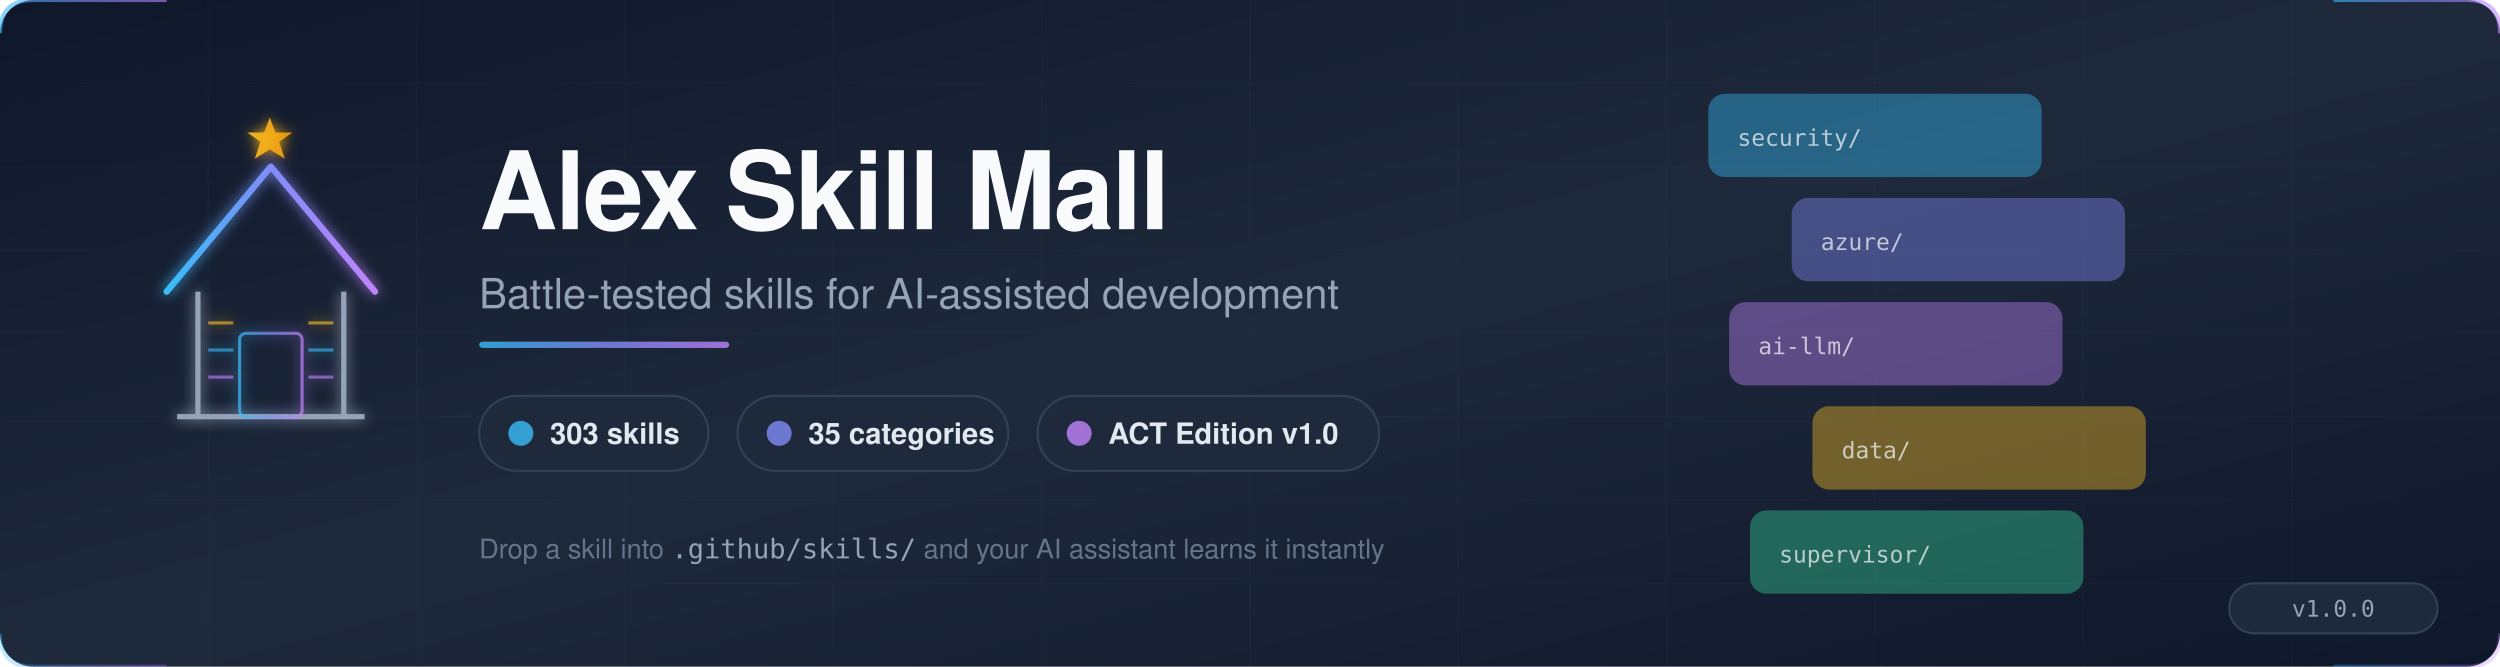
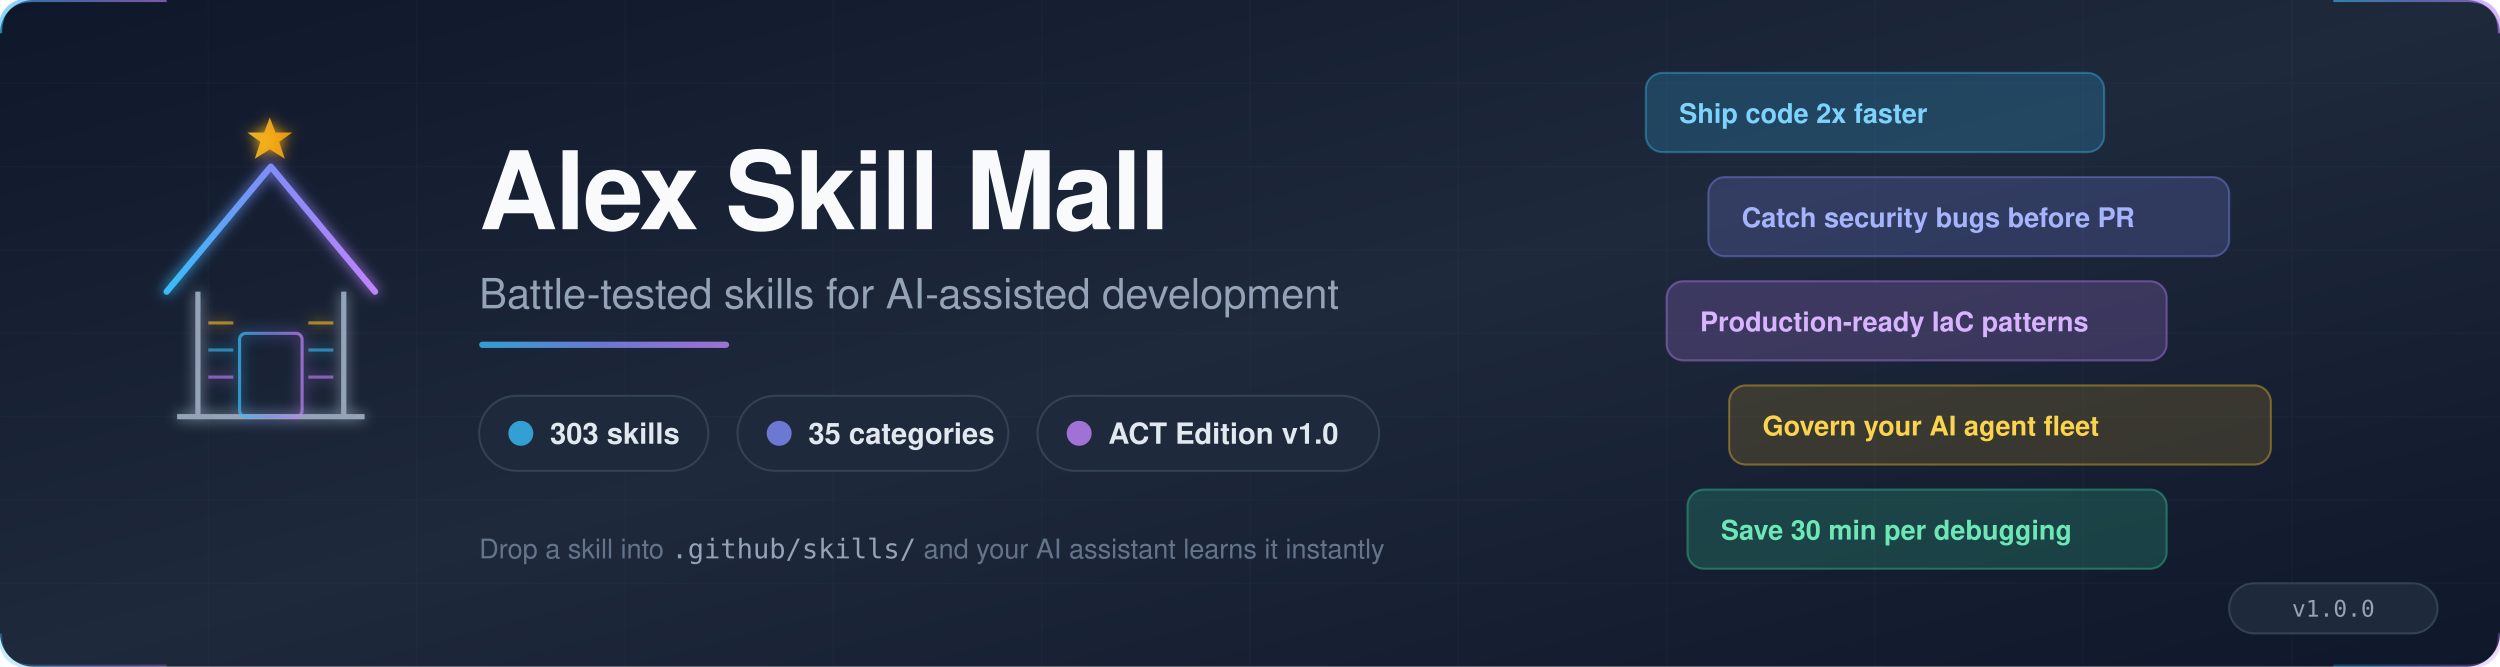
<svg xmlns="http://www.w3.org/2000/svg" viewBox="0 0 1200 320" width="1200" height="320">
  <defs>
    <linearGradient id="bg" x1="0%" y1="0%" x2="100%" y2="100%">
      <stop offset="0%" style="stop-color:#0f172a" />
      <stop offset="50%" style="stop-color:#1e293b" />
      <stop offset="100%" style="stop-color:#0f172a" />
    </linearGradient>
    <linearGradient id="accent" x1="0%" y1="0%" x2="100%" y2="0%">
      <stop offset="0%" style="stop-color:#38bdf8" />
      <stop offset="50%" style="stop-color:#818cf8" />
      <stop offset="100%" style="stop-color:#c084fc" />
    </linearGradient>
    <linearGradient id="goldAccent" x1="0%" y1="0%" x2="100%" y2="0%">
      <stop offset="0%" style="stop-color:#fbbf24" />
      <stop offset="100%" style="stop-color:#f59e0b" />
    </linearGradient>
    <filter id="glow">
      <feGaussianBlur stdDeviation="3" result="blur" />
      <feMerge>
        <feMergeNode in="blur" />
        <feMergeNode in="SourceGraphic" />
      </feMerge>
    </filter>
    <filter id="softGlow">
      <feGaussianBlur stdDeviation="8" result="blur" />
      <feMerge>
        <feMergeNode in="blur" />
        <feMergeNode in="SourceGraphic" />
      </feMerge>
    </filter>
  </defs>
  <rect width="1200" height="320" rx="16" fill="url(#bg)" />
  <g opacity="0.04" stroke="#818cf8" stroke-width="0.5">
    <line x1="0" y1="40" x2="1200" y2="40" />
    <line x1="0" y1="80" x2="1200" y2="80" />
    <line x1="0" y1="120" x2="1200" y2="120" />
    <line x1="0" y1="160" x2="1200" y2="160" />
    <line x1="0" y1="200" x2="1200" y2="200" />
    <line x1="0" y1="240" x2="1200" y2="240" />
    <line x1="0" y1="280" x2="1200" y2="280" />
    <line x1="100" y1="0" x2="100" y2="320" />
    <line x1="200" y1="0" x2="200" y2="320" />
    <line x1="300" y1="0" x2="300" y2="320" />
    <line x1="400" y1="0" x2="400" y2="320" />
    <line x1="500" y1="0" x2="500" y2="320" />
    <line x1="600" y1="0" x2="600" y2="320" />
    <line x1="700" y1="0" x2="700" y2="320" />
    <line x1="800" y1="0" x2="800" y2="320" />
    <line x1="900" y1="0" x2="900" y2="320" />
    <line x1="1000" y1="0" x2="1000" y2="320" />
    <line x1="1100" y1="0" x2="1100" y2="320" />
  </g>
  <path d="M0,16 Q0,0 16,0 L80,0" fill="none" stroke="url(#accent)" stroke-width="2" opacity="0.6" />
  <path d="M0,16 L0,80" fill="none" stroke="url(#accent)" stroke-width="2" opacity="0.6" />
  <path d="M1120,0 L1184,0 Q1200,0 1200,16" fill="none" stroke="url(#accent)" stroke-width="2" opacity="0.6" />
  <path d="M1200,16 L1200,80" fill="none" stroke="url(#accent)" stroke-width="2" opacity="0.6" />
  <path d="M0,304 Q0,320 16,320 L80,320" fill="none" stroke="url(#accent)" stroke-width="2" opacity="0.3" />
  <path d="M0,240 L0,304" fill="none" stroke="url(#accent)" stroke-width="2" opacity="0.3" />
  <path d="M1120,320 L1184,320 Q1200,320 1200,304" fill="none" stroke="url(#accent)" stroke-width="2" opacity="0.3" />
  <path d="M1200,240 L1200,304" fill="none" stroke="url(#accent)" stroke-width="2" opacity="0.3" />
  <g transform="translate(80, 60)" filter="url(#glow)">
    <path d="M0,80 L50,20 L100,80" fill="none" stroke="url(#accent)" stroke-width="3" stroke-linecap="round" stroke-linejoin="round" />
    <line x1="15" y1="80" x2="15" y2="140" stroke="#94a3b8" stroke-width="2.5" />
    <line x1="85" y1="80" x2="85" y2="140" stroke="#94a3b8" stroke-width="2.5" />
    <line x1="5" y1="140" x2="95" y2="140" stroke="#94a3b8" stroke-width="2.5" />
    <rect x="35" y="100" width="30" height="40" rx="3" fill="none" stroke="url(#accent)" stroke-width="1.5" opacity="0.7" />
    <line x1="20" y1="95" x2="32" y2="95" stroke="#fbbf24" stroke-width="1.5" opacity="0.6" />
    <line x1="68" y1="95" x2="80" y2="95" stroke="#fbbf24" stroke-width="1.5" opacity="0.6" />
    <line x1="20" y1="108" x2="32" y2="108" stroke="#38bdf8" stroke-width="1.5" opacity="0.6" />
    <line x1="68" y1="108" x2="80" y2="108" stroke="#38bdf8" stroke-width="1.5" opacity="0.6" />
    <line x1="20" y1="121" x2="32" y2="121" stroke="#c084fc" stroke-width="1.5" opacity="0.6" />
    <line x1="68" y1="121" x2="80" y2="121" stroke="#c084fc" stroke-width="1.5" opacity="0.6" />
    <polygon points="50,8 53,16 62,16 55,21 58,30 50,25 42,30 45,21 38,16 47,16" fill="url(#goldAccent)" opacity="0.9" transform="scale(0.9) translate(5,-12)" />
  </g>
  <text x="230" y="110" font-family="Segoe UI, Helvetica, Arial, sans-serif" font-size="52" font-weight="700" fill="#f8fafc" letter-spacing="-1">Alex Skill Mall</text>
  <text x="230" y="148" font-family="Segoe UI, Helvetica, Arial, sans-serif" font-size="20" fill="#94a3b8" font-weight="400">Battle-tested skills for AI-assisted development</text>
  <rect x="230" y="164" width="120" height="3" rx="1.5" fill="url(#accent)" opacity="0.8" />
  <g transform="translate(230, 190)">
    <rect x="0" y="0" width="110" height="36" rx="18" fill="#1e293b" stroke="#334155" stroke-width="1" />
    <circle cx="20" cy="18" r="6" fill="#38bdf8" opacity="0.8" />
    <text x="34" y="23" font-family="Segoe UI, Helvetica, Arial, sans-serif" font-size="14" font-weight="600" fill="#e2e8f0">303 skills</text>
    <rect x="124" y="0" width="130" height="36" rx="18" fill="#1e293b" stroke="#334155" stroke-width="1" />
    <circle cx="144" cy="18" r="6" fill="#818cf8" opacity="0.8" />
    <text x="158" y="23" font-family="Segoe UI, Helvetica, Arial, sans-serif" font-size="14" font-weight="600" fill="#e2e8f0">35 categories</text>
    <rect x="268" y="0" width="164" height="36" rx="18" fill="#1e293b" stroke="#334155" stroke-width="1" />
    <circle cx="288" cy="18" r="6" fill="#c084fc" opacity="0.8" />
    <text x="302" y="23" font-family="Segoe UI, Helvetica, Arial, sans-serif" font-size="14" font-weight="600" fill="#e2e8f0">ACT Edition v1.0</text>
  </g>
  <text x="230" y="268" font-family="Segoe UI, Helvetica, Arial, sans-serif" font-size="13" fill="#64748b">Drop a skill into <tspan fill="#94a3b8" font-family="Consolas, monospace">.github/skills/</tspan> and your AI assistant learns it instantly</text>
-   <g transform="translate(820, 45)" opacity="0.4">
-     <rect x="0" y="0" width="160" height="40" rx="8" fill="#38bdf8" />
-     <rect x="40" y="50" width="160" height="40" rx="8" fill="#818cf8" />
-     <rect x="10" y="100" width="160" height="40" rx="8" fill="#c084fc" />
-     <rect x="50" y="150" width="160" height="40" rx="8" fill="#fbbf24" />
-     <rect x="20" y="200" width="160" height="40" rx="8" fill="#34d399" />
-   </g>
-   <g transform="translate(820, 45)" font-family="Consolas, monospace" font-size="11">
-     <text x="14" y="25" fill="#f8fafc" opacity="0.7">security/</text>
-     <text x="54" y="75" fill="#f8fafc" opacity="0.7">azure/</text>
-     <text x="24" y="125" fill="#f8fafc" opacity="0.7">ai-llm/</text>
-     <text x="64" y="175" fill="#f8fafc" opacity="0.7">data/</text>
-     <text x="34" y="225" fill="#f8fafc" opacity="0.7">supervisor/</text>
+   <g transform="translate(790, 35)">
+     <rect x="0" y="0" width="220" height="38" rx="8" fill="#38bdf8" opacity="0.2" />
+     <rect x="0" y="0" width="220" height="38" rx="8" fill="none" stroke="#38bdf8" stroke-width="1" opacity="0.4" />
+     <text x="16" y="24" font-family="Segoe UI, Helvetica, Arial, sans-serif" font-size="13" font-weight="600" fill="#7dd3fc">Ship code 2x faster</text>
+     <rect x="30" y="50" width="250" height="38" rx="8" fill="#818cf8" opacity="0.2" />
+     <rect x="30" y="50" width="250" height="38" rx="8" fill="none" stroke="#818cf8" stroke-width="1" opacity="0.4" />
+     <text x="46" y="74" font-family="Segoe UI, Helvetica, Arial, sans-serif" font-size="13" font-weight="600" fill="#a5b4fc">Catch security bugs before PR</text>
+     <rect x="10" y="100" width="240" height="38" rx="8" fill="#c084fc" opacity="0.2" />
+     <rect x="10" y="100" width="240" height="38" rx="8" fill="none" stroke="#c084fc" stroke-width="1" opacity="0.4" />
+     <text x="26" y="124" font-family="Segoe UI, Helvetica, Arial, sans-serif" font-size="13" font-weight="600" fill="#d8b4fe">Production-ready IaC patterns</text>
+     <rect x="40" y="150" width="260" height="38" rx="8" fill="#fbbf24" opacity="0.15" />
+     <rect x="40" y="150" width="260" height="38" rx="8" fill="none" stroke="#fbbf24" stroke-width="1" opacity="0.4" />
+     <text x="56" y="174" font-family="Segoe UI, Helvetica, Arial, sans-serif" font-size="13" font-weight="600" fill="#fcd34d">Govern your AI agent fleet</text>
+     <rect x="20" y="200" width="230" height="38" rx="8" fill="#34d399" opacity="0.2" />
+     <rect x="20" y="200" width="230" height="38" rx="8" fill="none" stroke="#34d399" stroke-width="1" opacity="0.4" />
+     <text x="36" y="224" font-family="Segoe UI, Helvetica, Arial, sans-serif" font-size="13" font-weight="600" fill="#6ee7b7">Save 30 min per debugging</text>
  </g>
  <rect x="1070" y="280" width="100" height="24" rx="12" fill="#1e293b" stroke="#334155" stroke-width="1" />
  <text x="1120" y="296" font-family="Consolas, monospace" font-size="11" fill="#94a3b8" text-anchor="middle">v1.0.0</text>
</svg>
